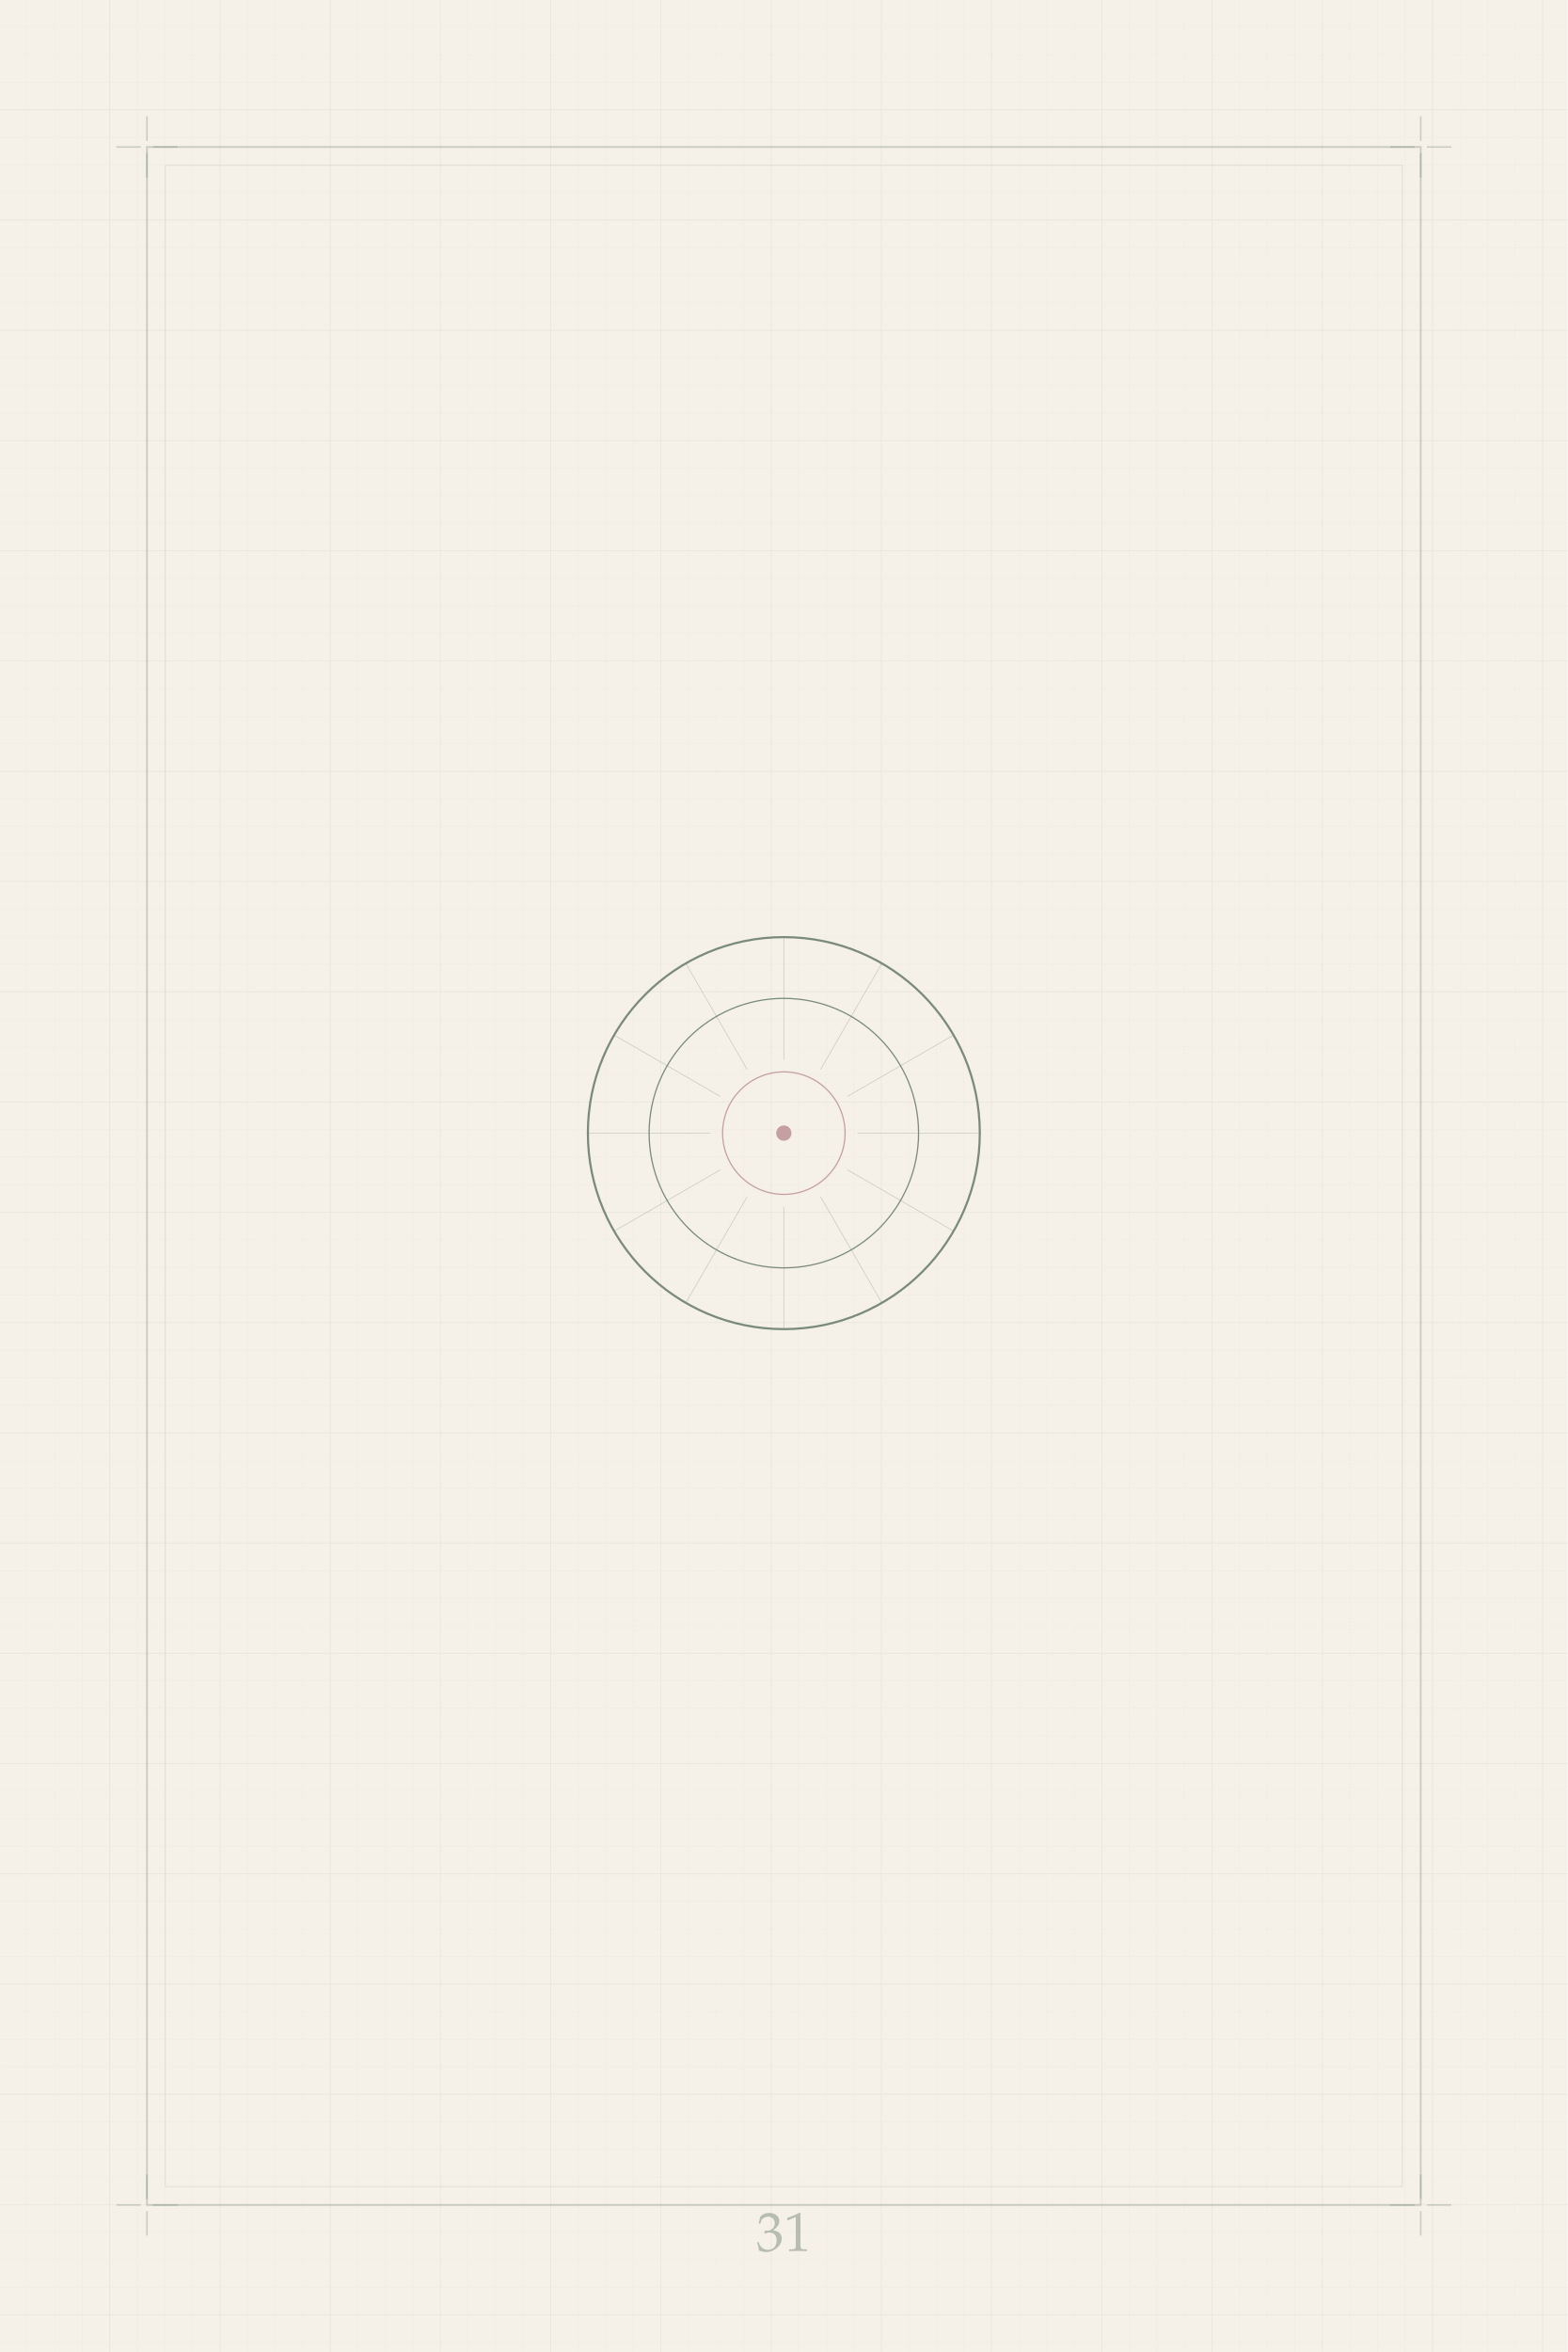
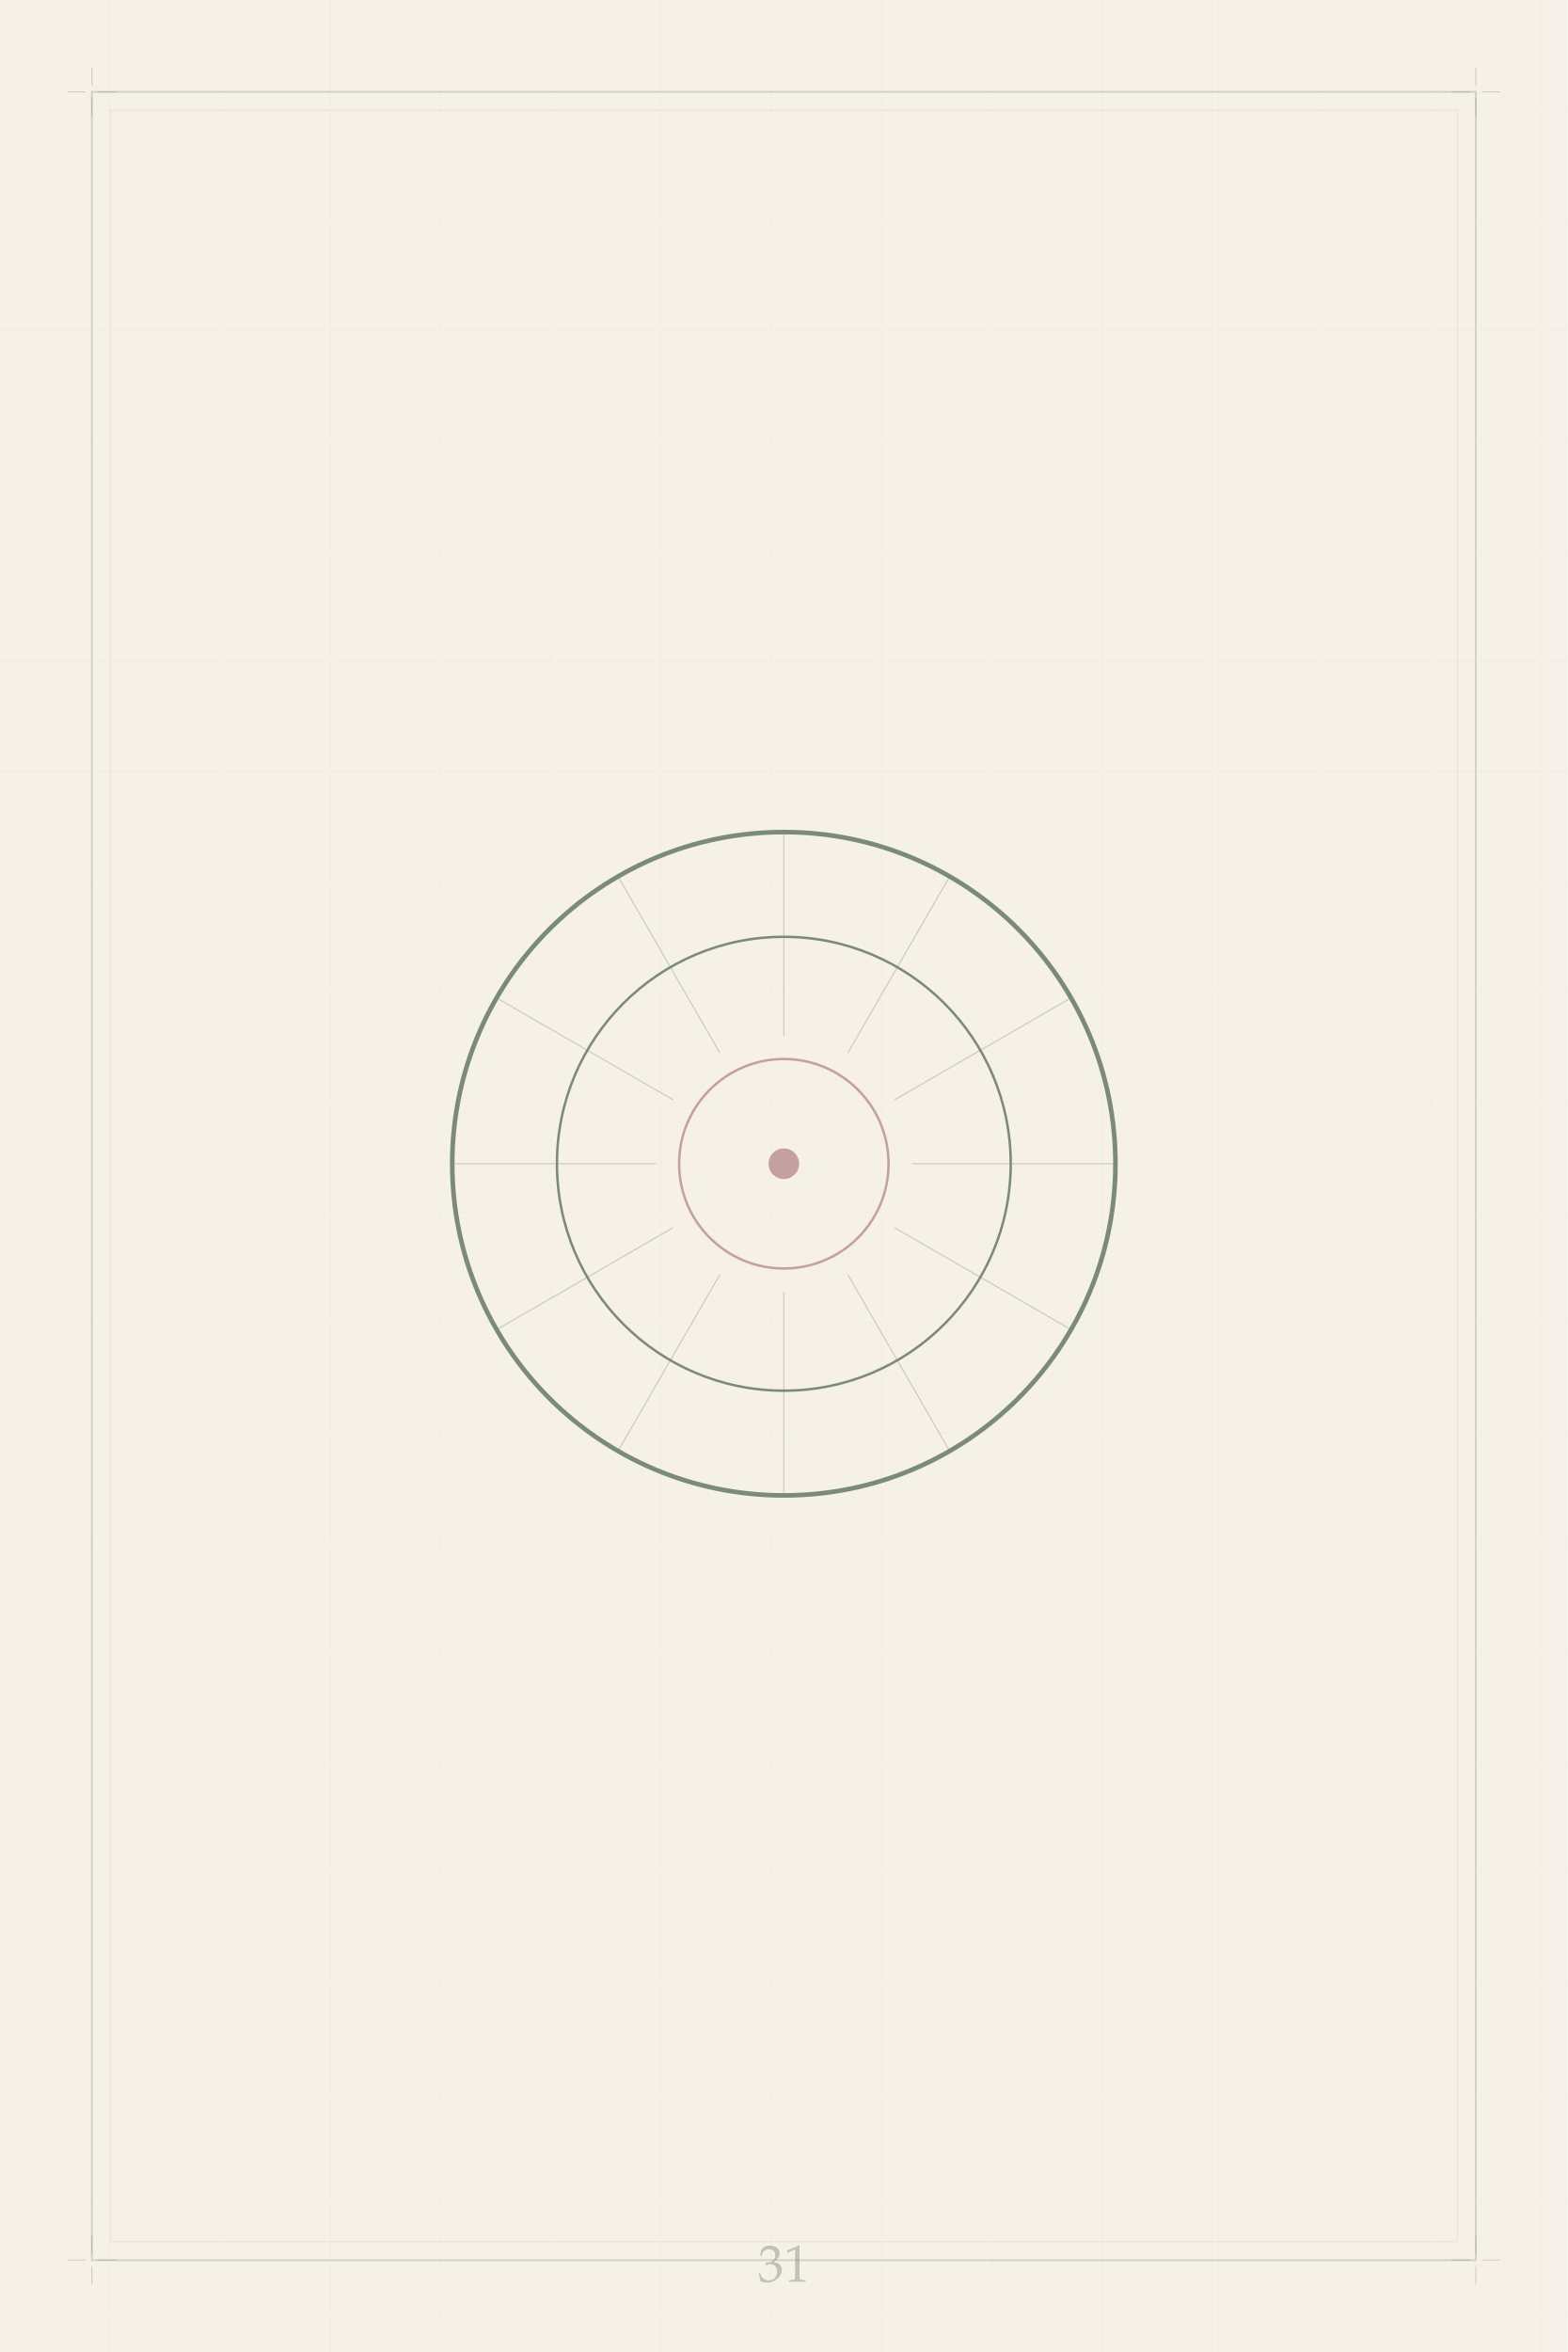
<svg xmlns="http://www.w3.org/2000/svg" viewBox="0 0 1024 1536">
  <defs>
    <pattern id="g" width="72" height="72" patternUnits="userSpaceOnUse">
-       <path d="M72 0L72 72M0 72L72 72" fill="none" stroke="#7A8B7A" stroke-width="0.6" opacity=".12" />
-     </pattern>
-     <pattern id="sg" width="18" height="18" patternUnits="userSpaceOnUse">
-       <path d="M18 0L18 18M0 18L18 18" fill="none" stroke="#7A8B7A" stroke-width="0.4" opacity=".06" />
+       <path d="M72 0L72 72M0 72L72 72" fill="none" stroke="#7A8B7A" stroke-width="0.4" opacity=".08" />
    </pattern>
  </defs>
  <rect width="1024" height="1536" fill="#F5F0E8" />
-   <rect width="1024" height="1536" fill="url(#sg)" />
  <rect width="1024" height="1536" fill="url(#g)" />
-   <rect x="96" y="96" width="832" height="1344" fill="none" stroke="#7A8B7A" stroke-width="1.2" opacity=".35" />
-   <rect x="108" y="108" width="808" height="1320" fill="none" stroke="#7A8B7A" stroke-width="0.6" opacity=".18" />
-   <g stroke="#7A8B7A" stroke-width="1" opacity=".35">
-     <line x1="76" y1="96" x2="92" y2="96" />
-     <line x1="100" y1="96" x2="116" y2="96" />
-     <line x1="96" y1="76" x2="96" y2="92" />
-     <line x1="96" y1="100" x2="96" y2="116" />
-     <line x1="908" y1="96" x2="924" y2="96" />
-     <line x1="932" y1="96" x2="948" y2="96" />
-     <line x1="928" y1="76" x2="928" y2="92" />
-     <line x1="928" y1="100" x2="928" y2="116" />
-     <line x1="76" y1="1440" x2="92" y2="1440" />
-     <line x1="100" y1="1440" x2="116" y2="1440" />
-     <line x1="96" y1="1420" x2="96" y2="1436" />
-     <line x1="96" y1="1444" x2="96" y2="1460" />
-     <line x1="908" y1="1440" x2="924" y2="1440" />
-     <line x1="932" y1="1440" x2="948" y2="1440" />
-     <line x1="928" y1="1420" x2="928" y2="1436" />
-     <line x1="928" y1="1444" x2="928" y2="1460" />
+   <rect x="60" y="60" width="904" height="1416" fill="none" stroke="#7A8B7A" stroke-width="1.2" opacity=".3" />
+   <rect x="72" y="72" width="880" height="1392" fill="none" stroke="#7A8B7A" stroke-width="0.5" opacity=".15" />
+   <g stroke="#7A8B7A" stroke-width="0.8" opacity=".28">
+     <line x1="44" y1="60" x2="56" y2="60" />
+     <line x1="64" y1="60" x2="76" y2="60" />
+     <line x1="60" y1="44" x2="60" y2="56" />
+     <line x1="60" y1="64" x2="60" y2="76" />
+     <line x1="948" y1="60" x2="960" y2="60" />
+     <line x1="968" y1="60" x2="980" y2="60" />
+     <line x1="964" y1="44" x2="964" y2="56" />
+     <line x1="964" y1="64" x2="964" y2="76" />
+     <line x1="44" y1="1476" x2="56" y2="1476" />
+     <line x1="64" y1="1476" x2="76" y2="1476" />
+     <line x1="60" y1="1460" x2="60" y2="1472" />
+     <line x1="60" y1="1480" x2="60" y2="1492" />
+     <line x1="948" y1="1476" x2="960" y2="1476" />
+     <line x1="968" y1="1476" x2="980" y2="1476" />
+     <line x1="964" y1="1460" x2="964" y2="1472" />
+     <line x1="964" y1="1480" x2="964" y2="1492" />
  </g>
-   <circle cx="512" cy="740" r="128" fill="none" stroke="#7A8B7A" stroke-width="1.4" />
-   <circle cx="512" cy="740" r="88" fill="none" stroke="#7A8B7A" stroke-width="0.8" />
-   <circle cx="512" cy="740" r="40" fill="none" stroke="#C4A0A0" stroke-width="0.8" />
-   <line x1="560" y1="740" x2="640" y2="740" stroke="#7A8B7A55" stroke-width="0.5" />
-   <line x1="553.569" y1="764" x2="622.851" y2="804" stroke="#7A8B7A55" stroke-width="0.5" />
-   <line x1="536" y1="781.569" x2="576" y2="850.851" stroke="#7A8B7A55" stroke-width="0.5" />
-   <line x1="512" y1="788" x2="512" y2="868" stroke="#7A8B7A55" stroke-width="0.5" />
-   <line x1="488" y1="781.569" x2="448" y2="850.851" stroke="#7A8B7A55" stroke-width="0.5" />
-   <line x1="470.431" y1="764" x2="401.149" y2="804" stroke="#7A8B7A55" stroke-width="0.5" />
-   <line x1="464" y1="740" x2="384" y2="740" stroke="#7A8B7A55" stroke-width="0.5" />
-   <line x1="470.431" y1="716" x2="401.149" y2="676" stroke="#7A8B7A55" stroke-width="0.5" />
-   <line x1="488" y1="698.431" x2="448" y2="629.149" stroke="#7A8B7A55" stroke-width="0.5" />
-   <line x1="512" y1="692" x2="512" y2="612" stroke="#7A8B7A55" stroke-width="0.5" />
-   <line x1="536" y1="698.431" x2="576" y2="629.149" stroke="#7A8B7A55" stroke-width="0.5" />
-   <line x1="553.569" y1="716" x2="622.851" y2="676" stroke="#7A8B7A55" stroke-width="0.5" />
-   <circle cx="512" cy="740" r="5" fill="#C4A0A0" />
-   <text x="512" y="1470" text-anchor="middle" font-family="Georgia, Palatino Linotype, Palatino, Book Antiqua, serif" font-size="36" fill="#7A8B7A" opacity=".5">31</text>
+   <circle cx="512" cy="760" r="216.6" fill="none" stroke="#7A8B7A" stroke-width="3" />
+   <circle cx="512" cy="760" r="148.2" fill="none" stroke="#7A8B7A" stroke-width="1.6" />
+   <circle cx="512" cy="760" r="68.4" fill="none" stroke="#C4A0A0" stroke-width="1.6" />
+   <line x1="595.6" y1="760" x2="728.6" y2="760" stroke="#7A8B7A55" stroke-width="0.8" />
+   <line x1="584.4" y1="801.8" x2="699.581" y2="868.3" stroke="#7A8B7A55" stroke-width="0.8" />
+   <line x1="553.8" y1="832.4" x2="620.3" y2="947.581" stroke="#7A8B7A55" stroke-width="0.8" />
+   <line x1="512" y1="843.6" x2="512" y2="976.6" stroke="#7A8B7A55" stroke-width="0.8" />
+   <line x1="470.2" y1="832.4" x2="403.7" y2="947.581" stroke="#7A8B7A55" stroke-width="0.8" />
+   <line x1="439.6" y1="801.8" x2="324.419" y2="868.3" stroke="#7A8B7A55" stroke-width="0.8" />
+   <line x1="428.4" y1="760" x2="295.4" y2="760" stroke="#7A8B7A55" stroke-width="0.8" />
+   <line x1="439.6" y1="718.2" x2="324.419" y2="651.7" stroke="#7A8B7A55" stroke-width="0.8" />
+   <line x1="470.2" y1="687.6" x2="403.7" y2="572.419" stroke="#7A8B7A55" stroke-width="0.8" />
+   <line x1="512" y1="676.4" x2="512" y2="543.4" stroke="#7A8B7A55" stroke-width="0.8" />
+   <line x1="553.8" y1="687.6" x2="620.3" y2="572.419" stroke="#7A8B7A55" stroke-width="0.8" />
+   <line x1="584.4" y1="718.2" x2="699.581" y2="651.7" stroke="#7A8B7A55" stroke-width="0.8" />
+   <circle cx="512" cy="760" r="10" fill="#C4A0A0" />
+   <text x="512" y="1490" text-anchor="middle" font-family="Georgia, Palatino Linotype, Palatino, Book Antiqua, serif" font-size="34" fill="#7A8B7A" opacity=".45">31</text>
</svg>
